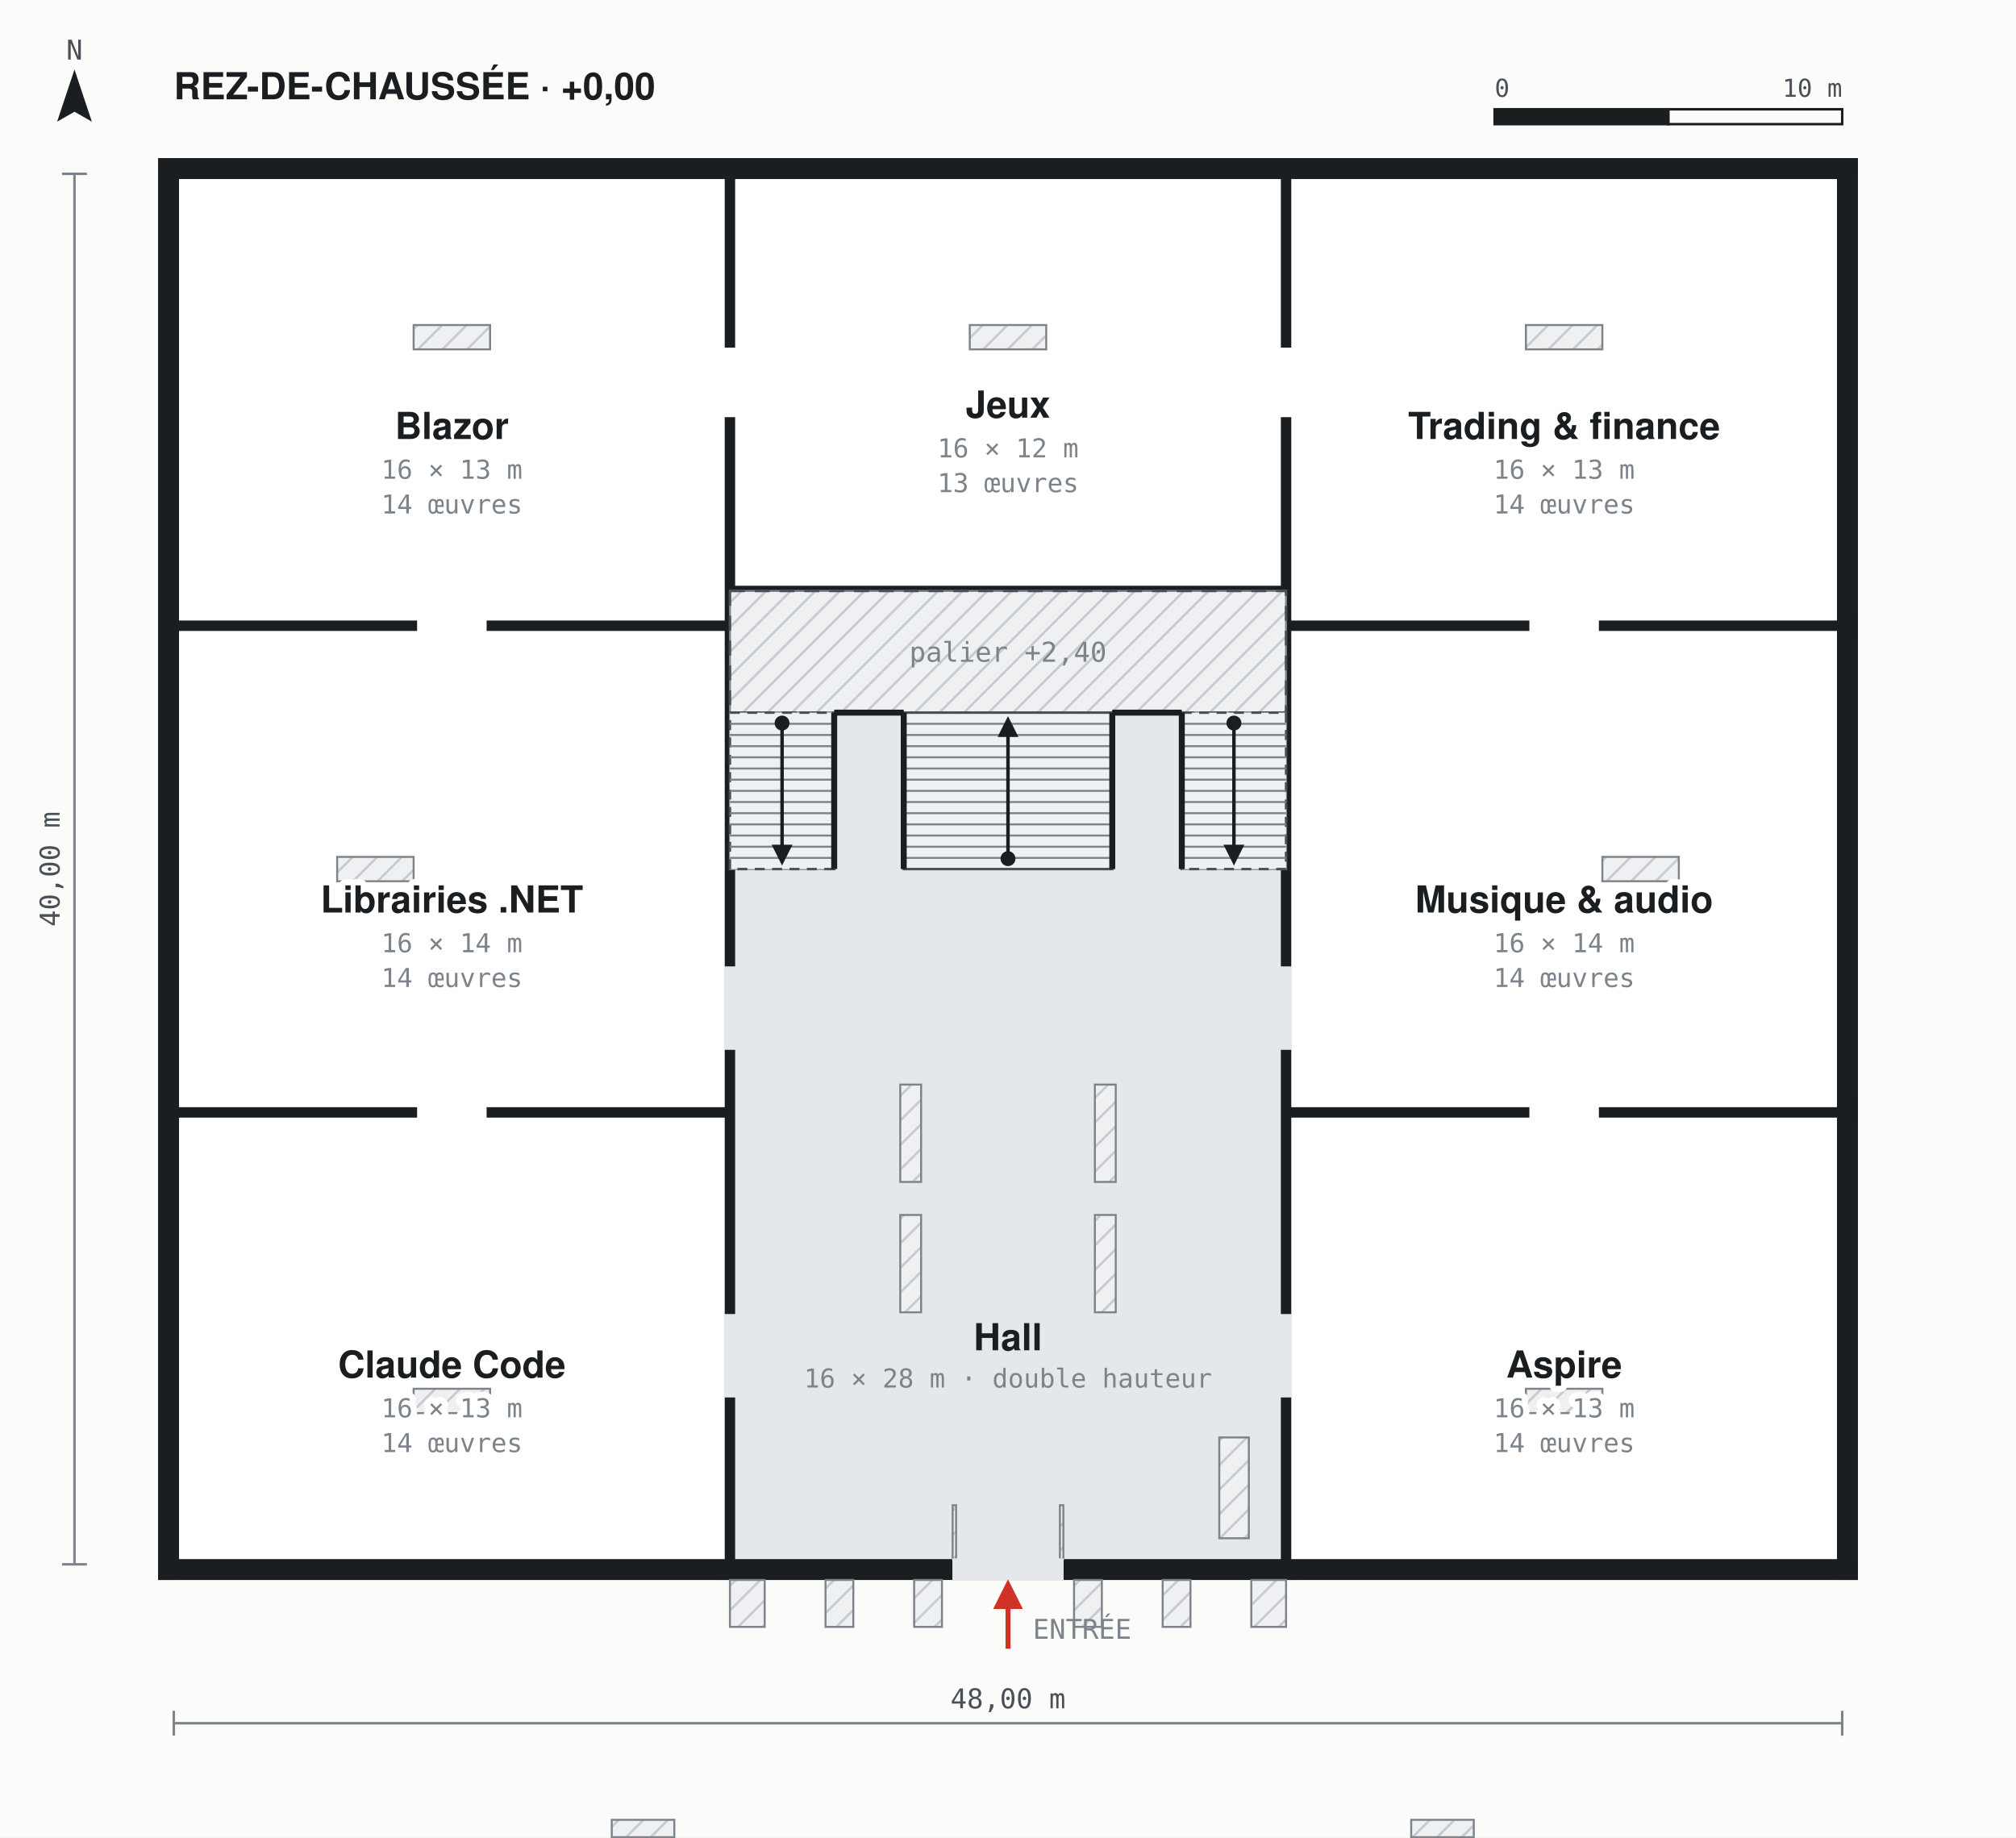
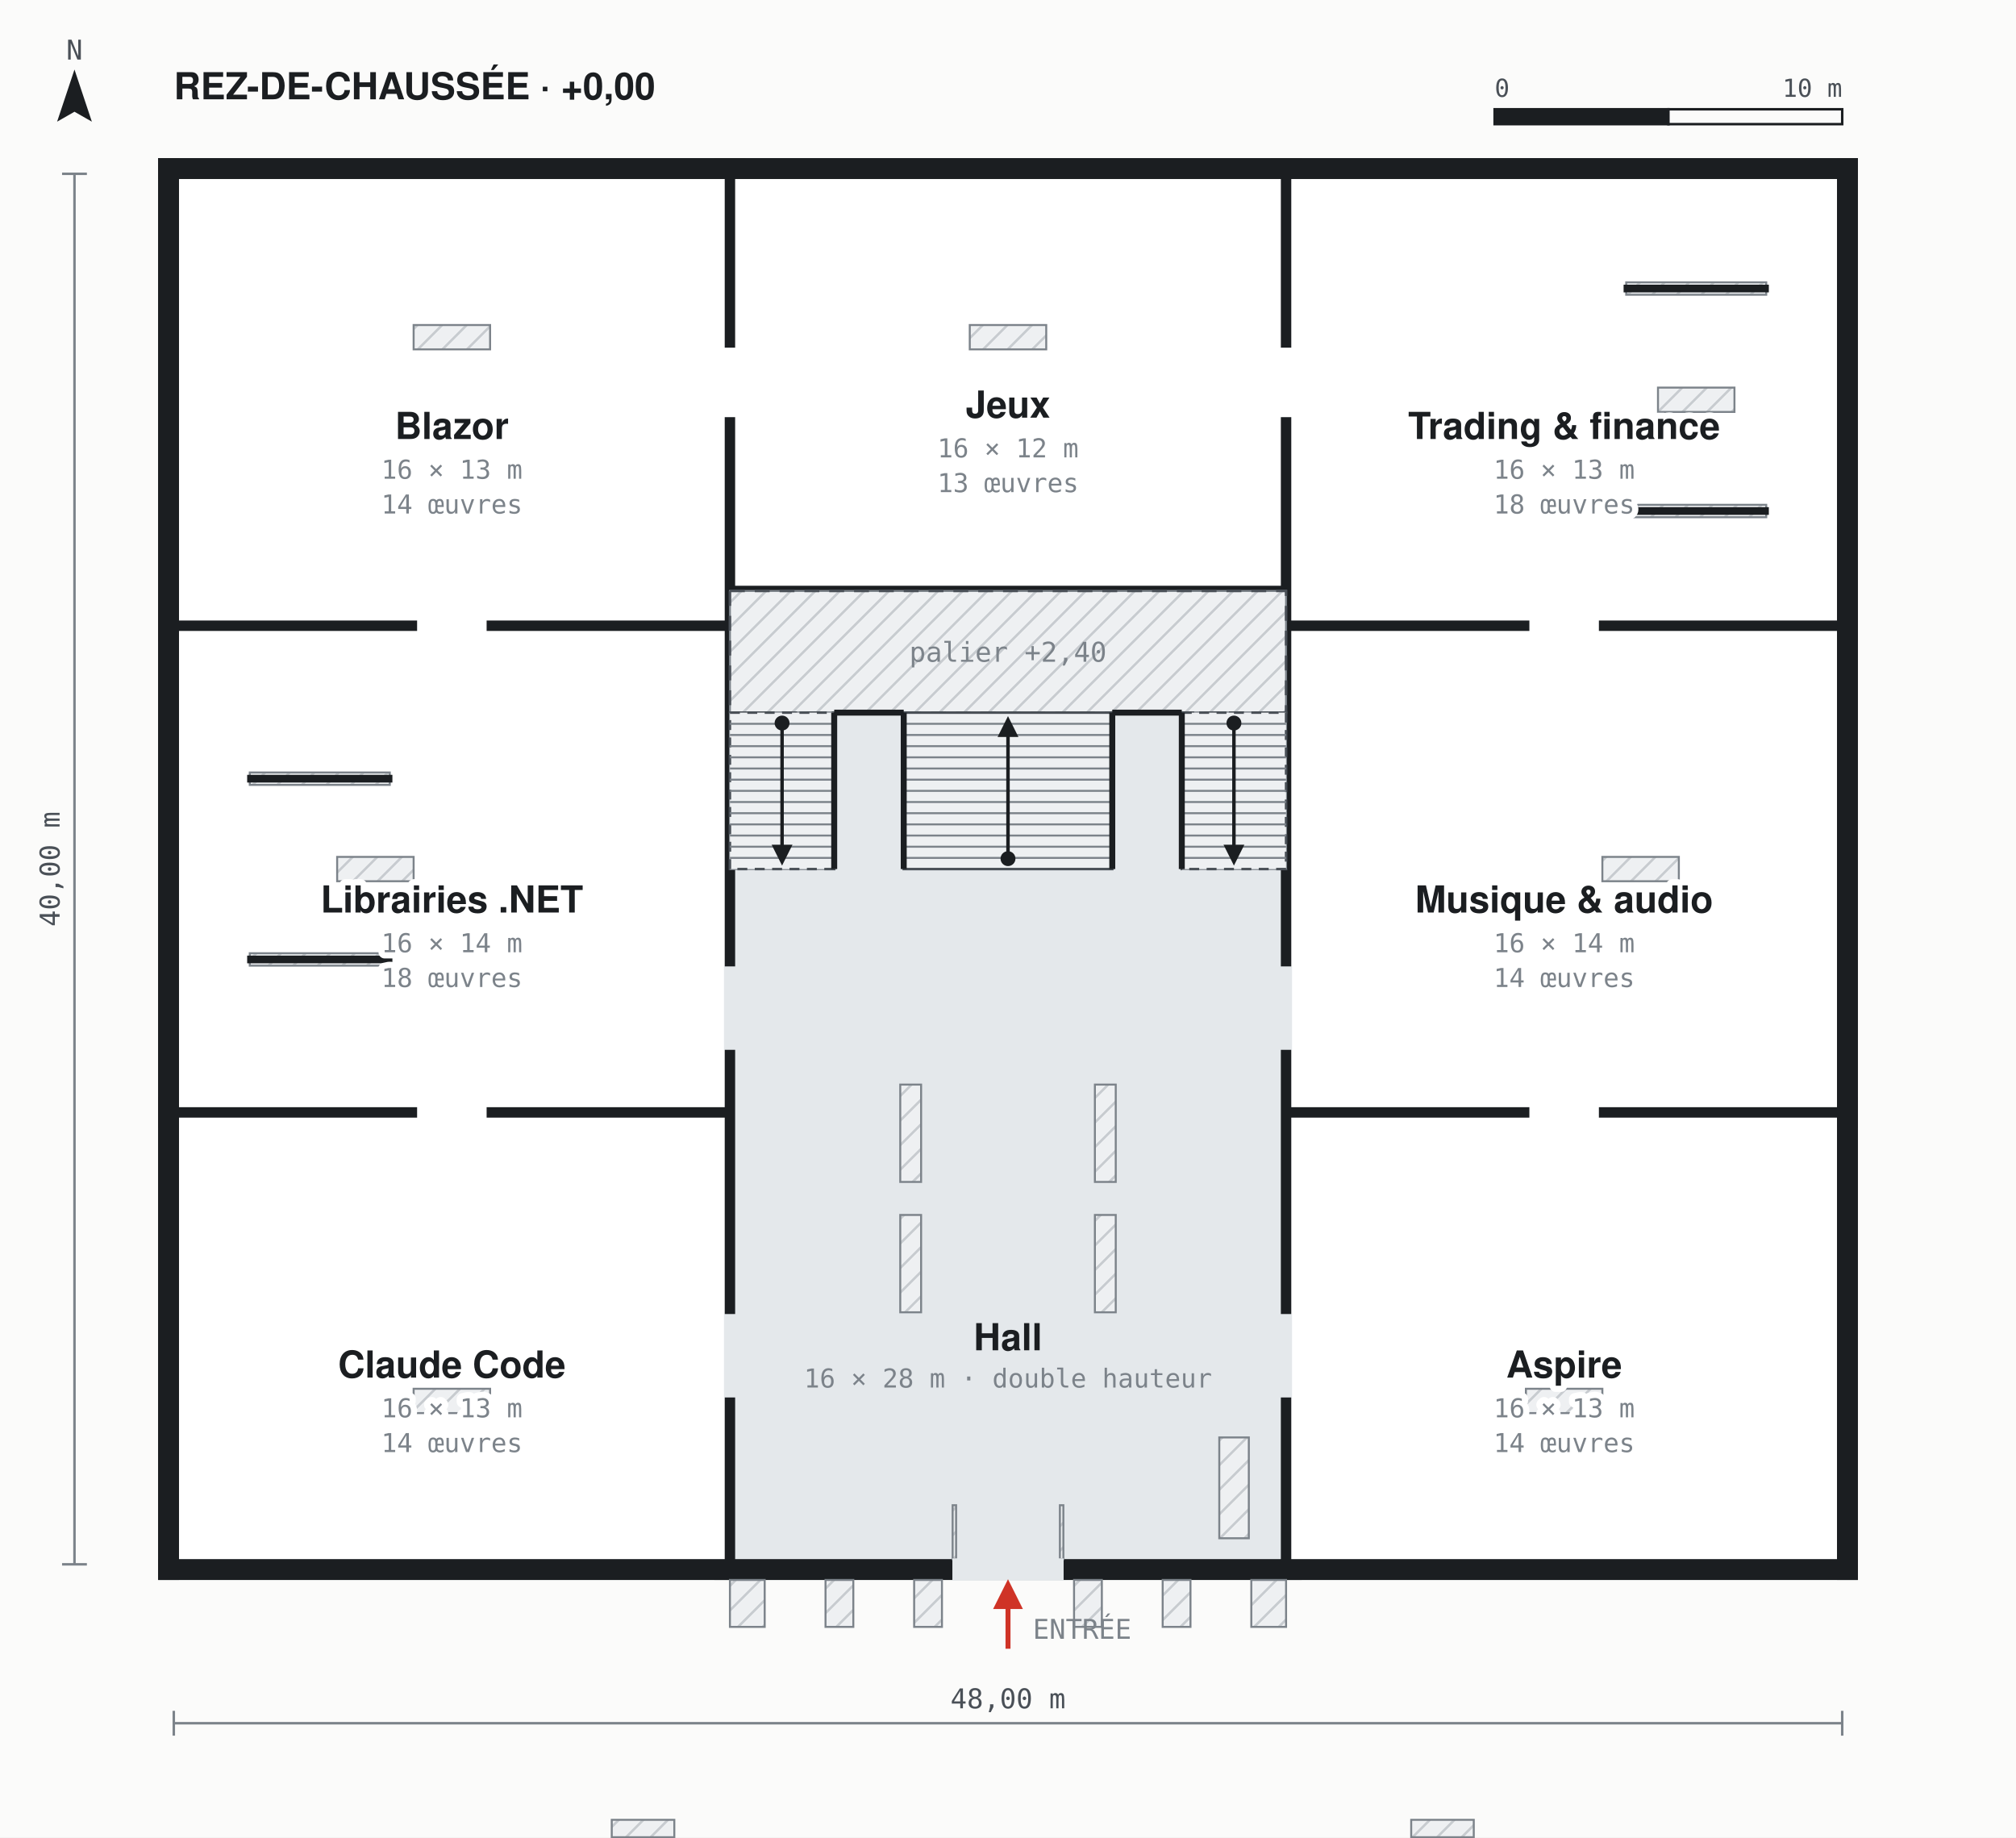
<svg xmlns="http://www.w3.org/2000/svg" viewBox="-70 -70 812 740" width="812" height="740" role="img" aria-label="Musée GitHub, Rez-de-chaussée">
  <style>.lbl{font-family:Archivo,Helvetica,Arial,sans-serif;font-weight:650;fill:#1B1E21}.cap{font-family:'IBM Plex Mono',Menlo,monospace;fill:#7C838A}.dim{font-family:'IBM Plex Mono',Menlo,monospace;fill:#4A5057}</style>
  <defs>
    <pattern id="closed" width="7" height="7" patternUnits="userSpaceOnUse" patternTransform="rotate(45)">
      <rect width="7" height="7" fill="#EEF0F2" />
      <line x1="0" y1="0" x2="0" y2="7" stroke="#C9CDD1" stroke-width="2" />
    </pattern>
    <marker id="fleche" viewBox="0 0 10 10" refX="5" refY="5" markerWidth="6" markerHeight="6" orient="auto">
      <path d="M0,0 L10,5 L0,10 z" fill="#1B1E21" />
    </marker>
    <marker id="fleche-r" viewBox="0 0 10 10" refX="5" refY="5" markerWidth="6" markerHeight="6" orient="auto">
      <path d="M0,0 L10,5 L0,10 z" fill="#CF3326" />
    </marker>
  </defs>
  <rect x="-70" y="-70" width="812" height="740" fill="#FBFBFA" />
  <rect x="-6.3" y="-6.3" width="684.6" height="8.4" fill="#1B1E21" />
  <rect x="-6.3" y="557.9" width="684.6" height="8.4" fill="#1B1E21" />
  <rect x="-6.3" y="-6.3" width="8.4" height="572.6" fill="#1B1E21" />
  <rect x="669.9" y="-6.3" width="8.4" height="572.6" fill="#1B1E21" />
  <rect x="-6.3" y="-6.3" width="236.6" height="194.6" fill="#1B1E21" />
  <rect x="-6.3" y="175.7" width="236.6" height="208.6" fill="#1B1E21" />
  <rect x="-6.3" y="371.7" width="236.6" height="194.6" fill="#1B1E21" />
  <rect x="217.7" y="-6.3" width="236.6" height="180.6" fill="#1B1E21" />
  <rect x="441.7" y="-6.3" width="236.6" height="194.6" fill="#1B1E21" />
  <rect x="441.7" y="175.7" width="236.6" height="208.6" fill="#1B1E21" />
  <rect x="441.7" y="371.7" width="236.6" height="194.6" fill="#1B1E21" />
  <rect x="217.7" y="161.7" width="236.6" height="404.6" fill="#1B1E21" />
  <rect x="2.1" y="2.1" width="219.8" height="177.8" fill="#FFFFFF" />
  <rect x="2.1" y="184.1" width="219.8" height="191.8" fill="#FFFFFF" />
  <rect x="2.1" y="380.1" width="219.8" height="177.8" fill="#FFFFFF" />
  <rect x="226.1" y="2.1" width="219.8" height="163.8" fill="#FFFFFF" />
  <rect x="450.1" y="2.1" width="219.8" height="177.8" fill="#FFFFFF" />
  <rect x="450.1" y="184.1" width="219.8" height="191.8" fill="#FFFFFF" />
  <rect x="450.1" y="380.1" width="219.8" height="177.8" fill="#FFFFFF" />
  <rect x="226.1" y="170.1" width="219.8" height="387.8" fill="#E4E8EB" />
  <rect x="224" y="168" width="224" height="49" fill="url(#closed)" stroke="#7C838A" stroke-width="0.8" />
  <rect x="224" y="217" width="42" height="63" fill="url(#closed)" stroke="#7C838A" stroke-width="0.8" />
  <rect x="406" y="217" width="42" height="63" fill="url(#closed)" stroke="#7C838A" stroke-width="0.8" />
  <rect x="224" y="566.3" width="14" height="18.9" fill="url(#closed)" stroke="#7C838A" stroke-width="0.8" />
  <rect x="434" y="566.3" width="14" height="18.9" fill="url(#closed)" stroke="#7C838A" stroke-width="0.8" />
  <rect x="262.5" y="566.3" width="11.2" height="18.9" fill="url(#closed)" stroke="#7C838A" stroke-width="0.8" />
  <rect x="298.2" y="566.3" width="11.2" height="18.9" fill="url(#closed)" stroke="#7C838A" stroke-width="0.8" />
  <rect x="362.6" y="566.3" width="11.2" height="18.9" fill="url(#closed)" stroke="#7C838A" stroke-width="0.8" />
  <rect x="398.3" y="566.3" width="11.2" height="18.9" fill="url(#closed)" stroke="#7C838A" stroke-width="0.8" />
  <rect x="313.7" y="536.2" width="1.4" height="21.7" fill="url(#closed)" stroke="#7C838A" stroke-width="0.8" />
  <rect x="356.9" y="536.2" width="1.4" height="21.7" fill="url(#closed)" stroke="#7C838A" stroke-width="0.8" />
  <rect x="882" y="742" width="56" height="14" fill="url(#closed)" stroke="#7C838A" stroke-width="0.8" />
  <rect x="868" y="756" width="56" height="14" fill="url(#closed)" stroke="#7C838A" stroke-width="0.8" />
  <rect x="854" y="770" width="56" height="14" fill="url(#closed)" stroke="#7C838A" stroke-width="0.8" />
  <rect x="574" y="784" width="56" height="14" fill="url(#closed)" stroke="#7C838A" stroke-width="0.8" />
  <rect x="840" y="784" width="56" height="14" fill="url(#closed)" stroke="#7C838A" stroke-width="0.8" />
  <rect x="532" y="798" width="238" height="14" fill="url(#closed)" stroke="#7C838A" stroke-width="0.8" />
  <rect x="826" y="798" width="56" height="14" fill="url(#closed)" stroke="#7C838A" stroke-width="0.8" />
  <rect x="518" y="812" width="266" height="14" fill="url(#closed)" stroke="#7C838A" stroke-width="0.8" />
  <rect x="812" y="812" width="56" height="14" fill="url(#closed)" stroke="#7C838A" stroke-width="0.8" />
  <rect x="504" y="826" width="350" height="14" fill="url(#closed)" stroke="#7C838A" stroke-width="0.8" />
  <rect x="490" y="840" width="350" height="14" fill="url(#closed)" stroke="#7C838A" stroke-width="0.8" />
  <rect x="476" y="854" width="336" height="14" fill="url(#closed)" stroke="#7C838A" stroke-width="0.8" />
  <rect x="476" y="868" width="336" height="14" fill="url(#closed)" stroke="#7C838A" stroke-width="0.8" />
  <rect x="462" y="882" width="336" height="14" fill="url(#closed)" stroke="#7C838A" stroke-width="0.8" />
  <rect x="476" y="896" width="322" height="14" fill="url(#closed)" stroke="#7C838A" stroke-width="0.8" />
  <rect x="476" y="910" width="308" height="14" fill="url(#closed)" stroke="#7C838A" stroke-width="0.8" />
  <rect x="476" y="924" width="294" height="14" fill="url(#closed)" stroke="#7C838A" stroke-width="0.8" />
  <rect x="476" y="938" width="294" height="14" fill="url(#closed)" stroke="#7C838A" stroke-width="0.8" />
  <rect x="476" y="952" width="280" height="14" fill="url(#closed)" stroke="#7C838A" stroke-width="0.8" />
  <rect x="476" y="966" width="280" height="14" fill="url(#closed)" stroke="#7C838A" stroke-width="0.8" />
  <rect x="476" y="980" width="294" height="14" fill="url(#closed)" stroke="#7C838A" stroke-width="0.8" />
  <rect x="476" y="994" width="280" height="14" fill="url(#closed)" stroke="#7C838A" stroke-width="0.8" />
  <rect x="490" y="1008" width="266" height="14" fill="url(#closed)" stroke="#7C838A" stroke-width="0.8" />
  <rect x="518" y="1022" width="28" height="14" fill="url(#closed)" stroke="#7C838A" stroke-width="0.8" />
  <rect x="602" y="1022" width="126" height="14" fill="url(#closed)" stroke="#7C838A" stroke-width="0.8" />
  <rect x="1162" y="28" width="14" height="14" fill="url(#closed)" stroke="#7C838A" stroke-width="0.8" />
  <rect x="1148" y="42" width="28" height="14" fill="url(#closed)" stroke="#7C838A" stroke-width="0.8" />
  <rect x="1148" y="56" width="14" height="14" fill="url(#closed)" stroke="#7C838A" stroke-width="0.8" />
  <rect x="1134" y="70" width="28" height="14" fill="url(#closed)" stroke="#7C838A" stroke-width="0.8" />
  <rect x="1120" y="84" width="28" height="14" fill="url(#closed)" stroke="#7C838A" stroke-width="0.8" />
  <rect x="1106" y="98" width="28" height="14" fill="url(#closed)" stroke="#7C838A" stroke-width="0.8" />
  <rect x="1092" y="112" width="42" height="14" fill="url(#closed)" stroke="#7C838A" stroke-width="0.8" />
  <rect x="1092" y="126" width="28" height="14" fill="url(#closed)" stroke="#7C838A" stroke-width="0.8" />
  <rect x="1078" y="140" width="28" height="14" fill="url(#closed)" stroke="#7C838A" stroke-width="0.8" />
  <rect x="1064" y="154" width="42" height="14" fill="url(#closed)" stroke="#7C838A" stroke-width="0.8" />
  <rect x="1064" y="168" width="28" height="14" fill="url(#closed)" stroke="#7C838A" stroke-width="0.8" />
  <rect x="1050" y="182" width="28" height="14" fill="url(#closed)" stroke="#7C838A" stroke-width="0.8" />
  <rect x="1036" y="196" width="42" height="14" fill="url(#closed)" stroke="#7C838A" stroke-width="0.8" />
  <rect x="1036" y="210" width="28" height="14" fill="url(#closed)" stroke="#7C838A" stroke-width="0.8" />
  <rect x="1036" y="224" width="28" height="14" fill="url(#closed)" stroke="#7C838A" stroke-width="0.8" />
  <rect x="1036" y="238" width="28" height="14" fill="url(#closed)" stroke="#7C838A" stroke-width="0.8" />
  <rect x="1036" y="252" width="28" height="14" fill="url(#closed)" stroke="#7C838A" stroke-width="0.8" />
  <rect x="1036" y="294" width="28" height="14" fill="url(#closed)" stroke="#7C838A" stroke-width="0.8" />
  <rect x="1036" y="308" width="28" height="14" fill="url(#closed)" stroke="#7C838A" stroke-width="0.8" />
  <rect x="1036" y="322" width="28" height="14" fill="url(#closed)" stroke="#7C838A" stroke-width="0.8" />
  <rect x="1036" y="336" width="28" height="14" fill="url(#closed)" stroke="#7C838A" stroke-width="0.8" />
  <rect x="1036" y="350" width="28" height="14" fill="url(#closed)" stroke="#7C838A" stroke-width="0.8" />
  <rect x="1036" y="364" width="42" height="14" fill="url(#closed)" stroke="#7C838A" stroke-width="0.8" />
  <rect x="1036" y="378" width="42" height="14" fill="url(#closed)" stroke="#7C838A" stroke-width="0.8" />
  <rect x="1036" y="392" width="42" height="14" fill="url(#closed)" stroke="#7C838A" stroke-width="0.8" />
  <rect x="1036" y="406" width="28" height="14" fill="url(#closed)" stroke="#7C838A" stroke-width="0.8" />
  <rect x="1022" y="420" width="42" height="14" fill="url(#closed)" stroke="#7C838A" stroke-width="0.8" />
  <rect x="1022" y="434" width="42" height="14" fill="url(#closed)" stroke="#7C838A" stroke-width="0.8" />
  <rect x="1008" y="448" width="42" height="14" fill="url(#closed)" stroke="#7C838A" stroke-width="0.8" />
  <rect x="994" y="462" width="56" height="14" fill="url(#closed)" stroke="#7C838A" stroke-width="0.8" />
  <rect x="980" y="476" width="56" height="14" fill="url(#closed)" stroke="#7C838A" stroke-width="0.8" />
  <rect x="966" y="490" width="56" height="14" fill="url(#closed)" stroke="#7C838A" stroke-width="0.8" />
  <rect x="966" y="504" width="42" height="14" fill="url(#closed)" stroke="#7C838A" stroke-width="0.8" />
  <rect x="952" y="518" width="42" height="14" fill="url(#closed)" stroke="#7C838A" stroke-width="0.8" />
  <rect x="952" y="532" width="42" height="14" fill="url(#closed)" stroke="#7C838A" stroke-width="0.8" />
  <rect x="952" y="546" width="28" height="14" fill="url(#closed)" stroke="#7C838A" stroke-width="0.8" />
  <rect x="952" y="560" width="28" height="14" fill="url(#closed)" stroke="#7C838A" stroke-width="0.8" />
  <rect x="952" y="574" width="28" height="14" fill="url(#closed)" stroke="#7C838A" stroke-width="0.8" />
  <rect x="952" y="588" width="28" height="14" fill="url(#closed)" stroke="#7C838A" stroke-width="0.8" />
  <rect x="952" y="602" width="28" height="14" fill="url(#closed)" stroke="#7C838A" stroke-width="0.8" />
  <rect x="952" y="616" width="42" height="14" fill="url(#closed)" stroke="#7C838A" stroke-width="0.8" />
  <rect x="952" y="630" width="42" height="14" fill="url(#closed)" stroke="#7C838A" stroke-width="0.8" />
  <rect x="952" y="644" width="42" height="14" fill="url(#closed)" stroke="#7C838A" stroke-width="0.8" />
  <rect x="952" y="658" width="42" height="14" fill="url(#closed)" stroke="#7C838A" stroke-width="0.8" />
  <rect x="938" y="672" width="42" height="14" fill="url(#closed)" stroke="#7C838A" stroke-width="0.8" />
  <rect x="938" y="686" width="42" height="14" fill="url(#closed)" stroke="#7C838A" stroke-width="0.8" />
  <rect x="924" y="700" width="42" height="14" fill="url(#closed)" stroke="#7C838A" stroke-width="0.8" />
  <rect x="910" y="714" width="56" height="14" fill="url(#closed)" stroke="#7C838A" stroke-width="0.8" />
  <rect x="896" y="728" width="56" height="14" fill="url(#closed)" stroke="#7C838A" stroke-width="0.8" />
  <rect x="96.6" y="60.9" width="30.8" height="9.8" fill="url(#closed)" stroke="#7C838A" stroke-width="0.8" />
  <rect x="65.8" y="275.1" width="30.8" height="9.8" fill="url(#closed)" stroke="#7C838A" stroke-width="0.8" />
  <rect x="96.6" y="489.3" width="30.8" height="9.8" fill="url(#closed)" stroke="#7C838A" stroke-width="0.8" />
-   <rect x="544.6" y="60.9" width="30.8" height="9.8" fill="url(#closed)" stroke="#7C838A" stroke-width="0.8" />
  <rect x="575.4" y="275.1" width="30.8" height="9.8" fill="url(#closed)" stroke="#7C838A" stroke-width="0.8" />
  <rect x="544.6" y="489.3" width="30.8" height="9.8" fill="url(#closed)" stroke="#7C838A" stroke-width="0.8" />
+   <rect x="597.8" y="86.1" width="30.8" height="9.8" fill="url(#closed)" stroke="#7C838A" stroke-width="0.8" />
  <rect x="320.6" y="60.9" width="30.8" height="9.8" fill="url(#closed)" stroke="#7C838A" stroke-width="0.8" />
  <rect x="292.6" y="366.8" width="8.4" height="39.2" fill="url(#closed)" stroke="#7C838A" stroke-width="0.8" />
  <rect x="292.6" y="419.3" width="8.4" height="39.2" fill="url(#closed)" stroke="#7C838A" stroke-width="0.8" />
  <rect x="371" y="366.8" width="8.4" height="39.2" fill="url(#closed)" stroke="#7C838A" stroke-width="0.8" />
  <rect x="371" y="419.3" width="8.4" height="39.2" fill="url(#closed)" stroke="#7C838A" stroke-width="0.8" />
  <rect x="421.1" y="508.9" width="11.9" height="40.6" fill="url(#closed)" stroke="#7C838A" stroke-width="0.8" />
  <rect x="583.4" y="750.7" width="23.2" height="7.8" fill="url(#closed)" stroke="#7C838A" stroke-width="0.8" />
  <rect x="408.1" y="855.4" width="7" height="25.2" fill="url(#closed)" stroke="#7C838A" stroke-width="0.8" />
  <rect x="498.4" y="662.9" width="25.2" height="7" fill="url(#closed)" stroke="#7C838A" stroke-width="0.8" />
  <rect x="176.4" y="662.9" width="25.2" height="7" fill="url(#closed)" stroke="#7C838A" stroke-width="0.8" />
+   <rect x="30.6" y="241.1" width="56.4" height="5" fill="url(#closed)" stroke="#7C838A" stroke-width="0.8" />
+   <rect x="30.6" y="313.9" width="56.4" height="5" fill="url(#closed)" stroke="#7C838A" stroke-width="0.8" />
+   <rect x="585" y="43.7" width="56.4" height="5" fill="url(#closed)" stroke="#7C838A" stroke-width="0.8" />
+   <rect x="585" y="133.3" width="56.4" height="5" fill="url(#closed)" stroke="#7C838A" stroke-width="0.8" />
+   <rect x="30.8" y="243.3" width="56" height="0.6" fill="#1B1E21" stroke="#1B1E21" stroke-width="2.5" />
+   <rect x="30.8" y="316.1" width="56" height="0.6" fill="#1B1E21" stroke="#1B1E21" stroke-width="2.5" />
+   <rect x="585.2" y="45.9" width="56" height="0.6" fill="#1B1E21" stroke="#1B1E21" stroke-width="2.5" />
+   <rect x="585.2" y="135.5" width="56" height="0.6" fill="#1B1E21" stroke="#1B1E21" stroke-width="2.5" />
  <rect x="224" y="168" width="224" height="49" fill="none" stroke="#4A5057" stroke-width="1" stroke-dasharray="6 4" />
  <text x="336" y="196.5" text-anchor="middle" font-size="11" class="cap">palier +2,40</text>
  <rect x="294" y="217" width="84" height="63" fill="#EEF0F2" stroke="#4A5057" stroke-width="1" />
  <line x1="294" x2="378" y1="221.5" y2="221.5" stroke="#7C838A" stroke-width="0.8" />
  <line x1="294" x2="378" y1="226" y2="226" stroke="#7C838A" stroke-width="0.8" />
  <line x1="294" x2="378" y1="230.5" y2="230.5" stroke="#7C838A" stroke-width="0.8" />
  <line x1="294" x2="378" y1="235" y2="235" stroke="#7C838A" stroke-width="0.8" />
  <line x1="294" x2="378" y1="239.5" y2="239.5" stroke="#7C838A" stroke-width="0.8" />
  <line x1="294" x2="378" y1="244" y2="244" stroke="#7C838A" stroke-width="0.8" />
  <line x1="294" x2="378" y1="248.5" y2="248.5" stroke="#7C838A" stroke-width="0.8" />
  <line x1="294" x2="378" y1="253" y2="253" stroke="#7C838A" stroke-width="0.8" />
  <line x1="294" x2="378" y1="257.5" y2="257.5" stroke="#7C838A" stroke-width="0.8" />
  <line x1="294" x2="378" y1="262" y2="262" stroke="#7C838A" stroke-width="0.8" />
  <line x1="294" x2="378" y1="266.5" y2="266.5" stroke="#7C838A" stroke-width="0.8" />
  <line x1="294" x2="378" y1="271" y2="271" stroke="#7C838A" stroke-width="0.8" />
  <line x1="294" x2="378" y1="275.5" y2="275.5" stroke="#7C838A" stroke-width="0.8" />
  <line x1="336" x2="336" y1="275.8" y2="222.6" stroke="#1B1E21" stroke-width="1.4" marker-end="url(#fleche)" />
  <circle cx="336" cy="275.8" r="3" fill="#1B1E21" />
  <rect x="224" y="217" width="42" height="63" fill="#EEF0F2" stroke="#4A5057" stroke-width="1" stroke-dasharray="4 3" />
  <line x1="224" x2="266" y1="221.5" y2="221.5" stroke="#7C838A" stroke-width="0.8" />
  <line x1="224" x2="266" y1="226" y2="226" stroke="#7C838A" stroke-width="0.8" />
  <line x1="224" x2="266" y1="230.5" y2="230.5" stroke="#7C838A" stroke-width="0.8" />
  <line x1="224" x2="266" y1="235" y2="235" stroke="#7C838A" stroke-width="0.8" />
  <line x1="224" x2="266" y1="239.5" y2="239.5" stroke="#7C838A" stroke-width="0.8" />
  <line x1="224" x2="266" y1="244" y2="244" stroke="#7C838A" stroke-width="0.8" />
  <line x1="224" x2="266" y1="248.5" y2="248.5" stroke="#7C838A" stroke-width="0.8" />
  <line x1="224" x2="266" y1="253" y2="253" stroke="#7C838A" stroke-width="0.8" />
  <line x1="224" x2="266" y1="257.5" y2="257.5" stroke="#7C838A" stroke-width="0.8" />
  <line x1="224" x2="266" y1="262" y2="262" stroke="#7C838A" stroke-width="0.8" />
  <line x1="224" x2="266" y1="266.5" y2="266.5" stroke="#7C838A" stroke-width="0.8" />
  <line x1="224" x2="266" y1="271" y2="271" stroke="#7C838A" stroke-width="0.8" />
  <line x1="224" x2="266" y1="275.5" y2="275.5" stroke="#7C838A" stroke-width="0.8" />
  <line x1="245" x2="245" y1="221.2" y2="274.4" stroke="#1B1E21" stroke-width="1.4" marker-end="url(#fleche)" />
  <circle cx="245" cy="221.2" r="3" fill="#1B1E21" />
  <rect x="406" y="217" width="42" height="63" fill="#EEF0F2" stroke="#4A5057" stroke-width="1" stroke-dasharray="4 3" />
  <line x1="406" x2="448" y1="221.5" y2="221.5" stroke="#7C838A" stroke-width="0.8" />
  <line x1="406" x2="448" y1="226" y2="226" stroke="#7C838A" stroke-width="0.8" />
  <line x1="406" x2="448" y1="230.5" y2="230.5" stroke="#7C838A" stroke-width="0.8" />
  <line x1="406" x2="448" y1="235" y2="235" stroke="#7C838A" stroke-width="0.8" />
  <line x1="406" x2="448" y1="239.5" y2="239.5" stroke="#7C838A" stroke-width="0.8" />
  <line x1="406" x2="448" y1="244" y2="244" stroke="#7C838A" stroke-width="0.8" />
  <line x1="406" x2="448" y1="248.5" y2="248.5" stroke="#7C838A" stroke-width="0.8" />
  <line x1="406" x2="448" y1="253" y2="253" stroke="#7C838A" stroke-width="0.8" />
  <line x1="406" x2="448" y1="257.5" y2="257.5" stroke="#7C838A" stroke-width="0.8" />
  <line x1="406" x2="448" y1="262" y2="262" stroke="#7C838A" stroke-width="0.8" />
  <line x1="406" x2="448" y1="266.5" y2="266.5" stroke="#7C838A" stroke-width="0.8" />
  <line x1="406" x2="448" y1="271" y2="271" stroke="#7C838A" stroke-width="0.8" />
  <line x1="406" x2="448" y1="275.5" y2="275.5" stroke="#7C838A" stroke-width="0.8" />
  <line x1="427" x2="427" y1="221.2" y2="274.4" stroke="#1B1E21" stroke-width="1.4" marker-end="url(#fleche)" />
  <circle cx="427" cy="221.2" r="3" fill="#1B1E21" />
  <line x1="266" y1="217" x2="294" y2="217" stroke="#1B1E21" stroke-width="2.4" />
  <line x1="378" y1="217" x2="406" y2="217" stroke="#1B1E21" stroke-width="2.4" />
  <line x1="294" y1="217" x2="294" y2="280" stroke="#1B1E21" stroke-width="2.4" />
  <line x1="378" y1="217" x2="378" y2="280" stroke="#1B1E21" stroke-width="2.4" />
  <line x1="266" y1="217" x2="266" y2="280" stroke="#1B1E21" stroke-width="2.4" />
  <line x1="406" y1="217" x2="406" y2="280" stroke="#1B1E21" stroke-width="2.4" />
  <rect x="313.6" y="557.6" width="44.8" height="9" fill="#E4E8EB" />
  <path d="M336,594L336,572" stroke="#CF3326" stroke-width="2" marker-end="url(#fleche-r)" />
  <text x="346" y="590" font-size="11" class="cap" fill="#CF3326">ENTRÉE</text>
  <rect x="221.6" y="319.2" width="4.8" height="33.6" fill="#E4E8EB" />
  <rect x="221.6" y="459.2" width="4.8" height="33.6" fill="#E4E8EB" />
  <rect x="445.6" y="319.2" width="4.8" height="33.6" fill="#E4E8EB" />
  <rect x="445.6" y="459.2" width="4.8" height="33.6" fill="#E4E8EB" />
  <rect x="98" y="179.6" width="28" height="4.8" fill="#FFFFFF" />
  <rect x="98" y="375.6" width="28" height="4.8" fill="#FFFFFF" />
  <rect x="546" y="179.6" width="28" height="4.8" fill="#FFFFFF" />
  <rect x="546" y="375.6" width="28" height="4.8" fill="#FFFFFF" />
  <rect x="221.6" y="70" width="4.8" height="28" fill="#FFFFFF" />
  <rect x="445.6" y="70" width="4.8" height="28" fill="#FFFFFF" />
  <text x="112" y="106.8" text-anchor="middle" font-size="15" class="lbl" stroke="#FFFFFF" stroke-width="5" paint-order="stroke" stroke-linejoin="round">Blazor</text>
  <text x="112" y="122.8" text-anchor="middle" font-size="10.5" class="cap" stroke="#FFFFFF" stroke-width="5" paint-order="stroke" stroke-linejoin="round">16 × 13 m</text>
  <text x="112" y="136.8" text-anchor="middle" font-size="10.5" class="cap" stroke="#FFFFFF" stroke-width="5" paint-order="stroke" stroke-linejoin="round">14 œuvres</text>
  <text x="112" y="297.5" text-anchor="middle" font-size="15" class="lbl" stroke="#FFFFFF" stroke-width="5" paint-order="stroke" stroke-linejoin="round">Librairies .NET</text>
  <text x="112" y="313.5" text-anchor="middle" font-size="10.5" class="cap" stroke="#FFFFFF" stroke-width="5" paint-order="stroke" stroke-linejoin="round">16 × 14 m</text>
-   <text x="112" y="327.5" text-anchor="middle" font-size="10.5" class="cap" stroke="#FFFFFF" stroke-width="5" paint-order="stroke" stroke-linejoin="round">14 œuvres</text>
+   <text x="112" y="327.5" text-anchor="middle" font-size="10.5" class="cap" stroke="#FFFFFF" stroke-width="5" paint-order="stroke" stroke-linejoin="round">18 œuvres</text>
  <text x="112" y="484.8" text-anchor="middle" font-size="15" class="lbl" stroke="#FFFFFF" stroke-width="5" paint-order="stroke" stroke-linejoin="round">Claude Code</text>
  <text x="112" y="500.8" text-anchor="middle" font-size="10.5" class="cap" stroke="#FFFFFF" stroke-width="5" paint-order="stroke" stroke-linejoin="round">16 × 13 m</text>
  <text x="112" y="514.8" text-anchor="middle" font-size="10.5" class="cap" stroke="#FFFFFF" stroke-width="5" paint-order="stroke" stroke-linejoin="round">14 œuvres</text>
  <text x="336" y="98.2" text-anchor="middle" font-size="15" class="lbl" stroke="#FFFFFF" stroke-width="5" paint-order="stroke" stroke-linejoin="round">Jeux</text>
  <text x="336" y="114.2" text-anchor="middle" font-size="10.5" class="cap" stroke="#FFFFFF" stroke-width="5" paint-order="stroke" stroke-linejoin="round">16 × 12 m</text>
  <text x="336" y="128.2" text-anchor="middle" font-size="10.5" class="cap" stroke="#FFFFFF" stroke-width="5" paint-order="stroke" stroke-linejoin="round">13 œuvres</text>
  <text x="560" y="106.8" text-anchor="middle" font-size="15" class="lbl" stroke="#FFFFFF" stroke-width="5" paint-order="stroke" stroke-linejoin="round">Trading &amp; finance</text>
  <text x="560" y="122.8" text-anchor="middle" font-size="10.5" class="cap" stroke="#FFFFFF" stroke-width="5" paint-order="stroke" stroke-linejoin="round">16 × 13 m</text>
-   <text x="560" y="136.8" text-anchor="middle" font-size="10.5" class="cap" stroke="#FFFFFF" stroke-width="5" paint-order="stroke" stroke-linejoin="round">14 œuvres</text>
+   <text x="560" y="136.8" text-anchor="middle" font-size="10.5" class="cap" stroke="#FFFFFF" stroke-width="5" paint-order="stroke" stroke-linejoin="round">18 œuvres</text>
  <text x="560" y="297.5" text-anchor="middle" font-size="15" class="lbl" stroke="#FFFFFF" stroke-width="5" paint-order="stroke" stroke-linejoin="round">Musique &amp; audio</text>
  <text x="560" y="313.5" text-anchor="middle" font-size="10.5" class="cap" stroke="#FFFFFF" stroke-width="5" paint-order="stroke" stroke-linejoin="round">16 × 14 m</text>
  <text x="560" y="327.5" text-anchor="middle" font-size="10.5" class="cap" stroke="#FFFFFF" stroke-width="5" paint-order="stroke" stroke-linejoin="round">14 œuvres</text>
  <text x="560" y="484.8" text-anchor="middle" font-size="15" class="lbl" stroke="#FFFFFF" stroke-width="5" paint-order="stroke" stroke-linejoin="round">Aspire</text>
  <text x="560" y="500.8" text-anchor="middle" font-size="10.5" class="cap" stroke="#FFFFFF" stroke-width="5" paint-order="stroke" stroke-linejoin="round">16 × 13 m</text>
  <text x="560" y="514.8" text-anchor="middle" font-size="10.5" class="cap" stroke="#FFFFFF" stroke-width="5" paint-order="stroke" stroke-linejoin="round">14 œuvres</text>
  <text x="336" y="473.8" text-anchor="middle" font-size="15" class="lbl" stroke="#E4E8EB" stroke-width="5" paint-order="stroke" stroke-linejoin="round">Hall</text>
  <text x="336" y="488.8" text-anchor="middle" font-size="10.5" class="cap" stroke="#E4E8EB" stroke-width="5" paint-order="stroke" stroke-linejoin="round">16 × 28 m · double hauteur</text>
  <g stroke="#7C838A" stroke-width="1">
    <line x1="0" x2="672" y1="624" y2="624" />
    <line x1="0" x2="0" y1="619" y2="629" />
    <line x1="672" x2="672" y1="619" y2="629" />
    <line y1="0" y2="560" x1="-40" x2="-40" />
    <line y1="0" y2="0" x1="-45" x2="-35" />
    <line y1="560" y2="560" x1="-45" x2="-35" />
  </g>
  <text x="336" y="618" text-anchor="middle" font-size="11" class="dim">48,00 m</text>
  <text x="-46" y="280" text-anchor="middle" font-size="11" class="dim" transform="rotate(-90 -46 280)">40,00 m</text>
  <g transform="translate(532,-26)">
    <rect x="0" y="0" width="70" height="6" fill="#1B1E21" stroke="#1B1E21" />
    <rect x="70" y="0" width="70" height="6" fill="#FBFBFA" stroke="#1B1E21" />
    <text x="0" y="-5" font-size="10" class="dim">0</text>
    <text x="140" y="-5" font-size="10" text-anchor="end" class="dim">10 m</text>
  </g>
  <g transform="translate(-40,-30)">
    <path d="M0,-12 L7,9 L0,5 L-7,9 z" fill="#1B1E21" />
    <text x="0" y="-16" text-anchor="middle" font-size="11" class="dim">N</text>
  </g>
  <text x="0" y="-30" font-size="15" class="lbl">REZ-DE-CHAUSSÉE · +0,00</text>
</svg>
